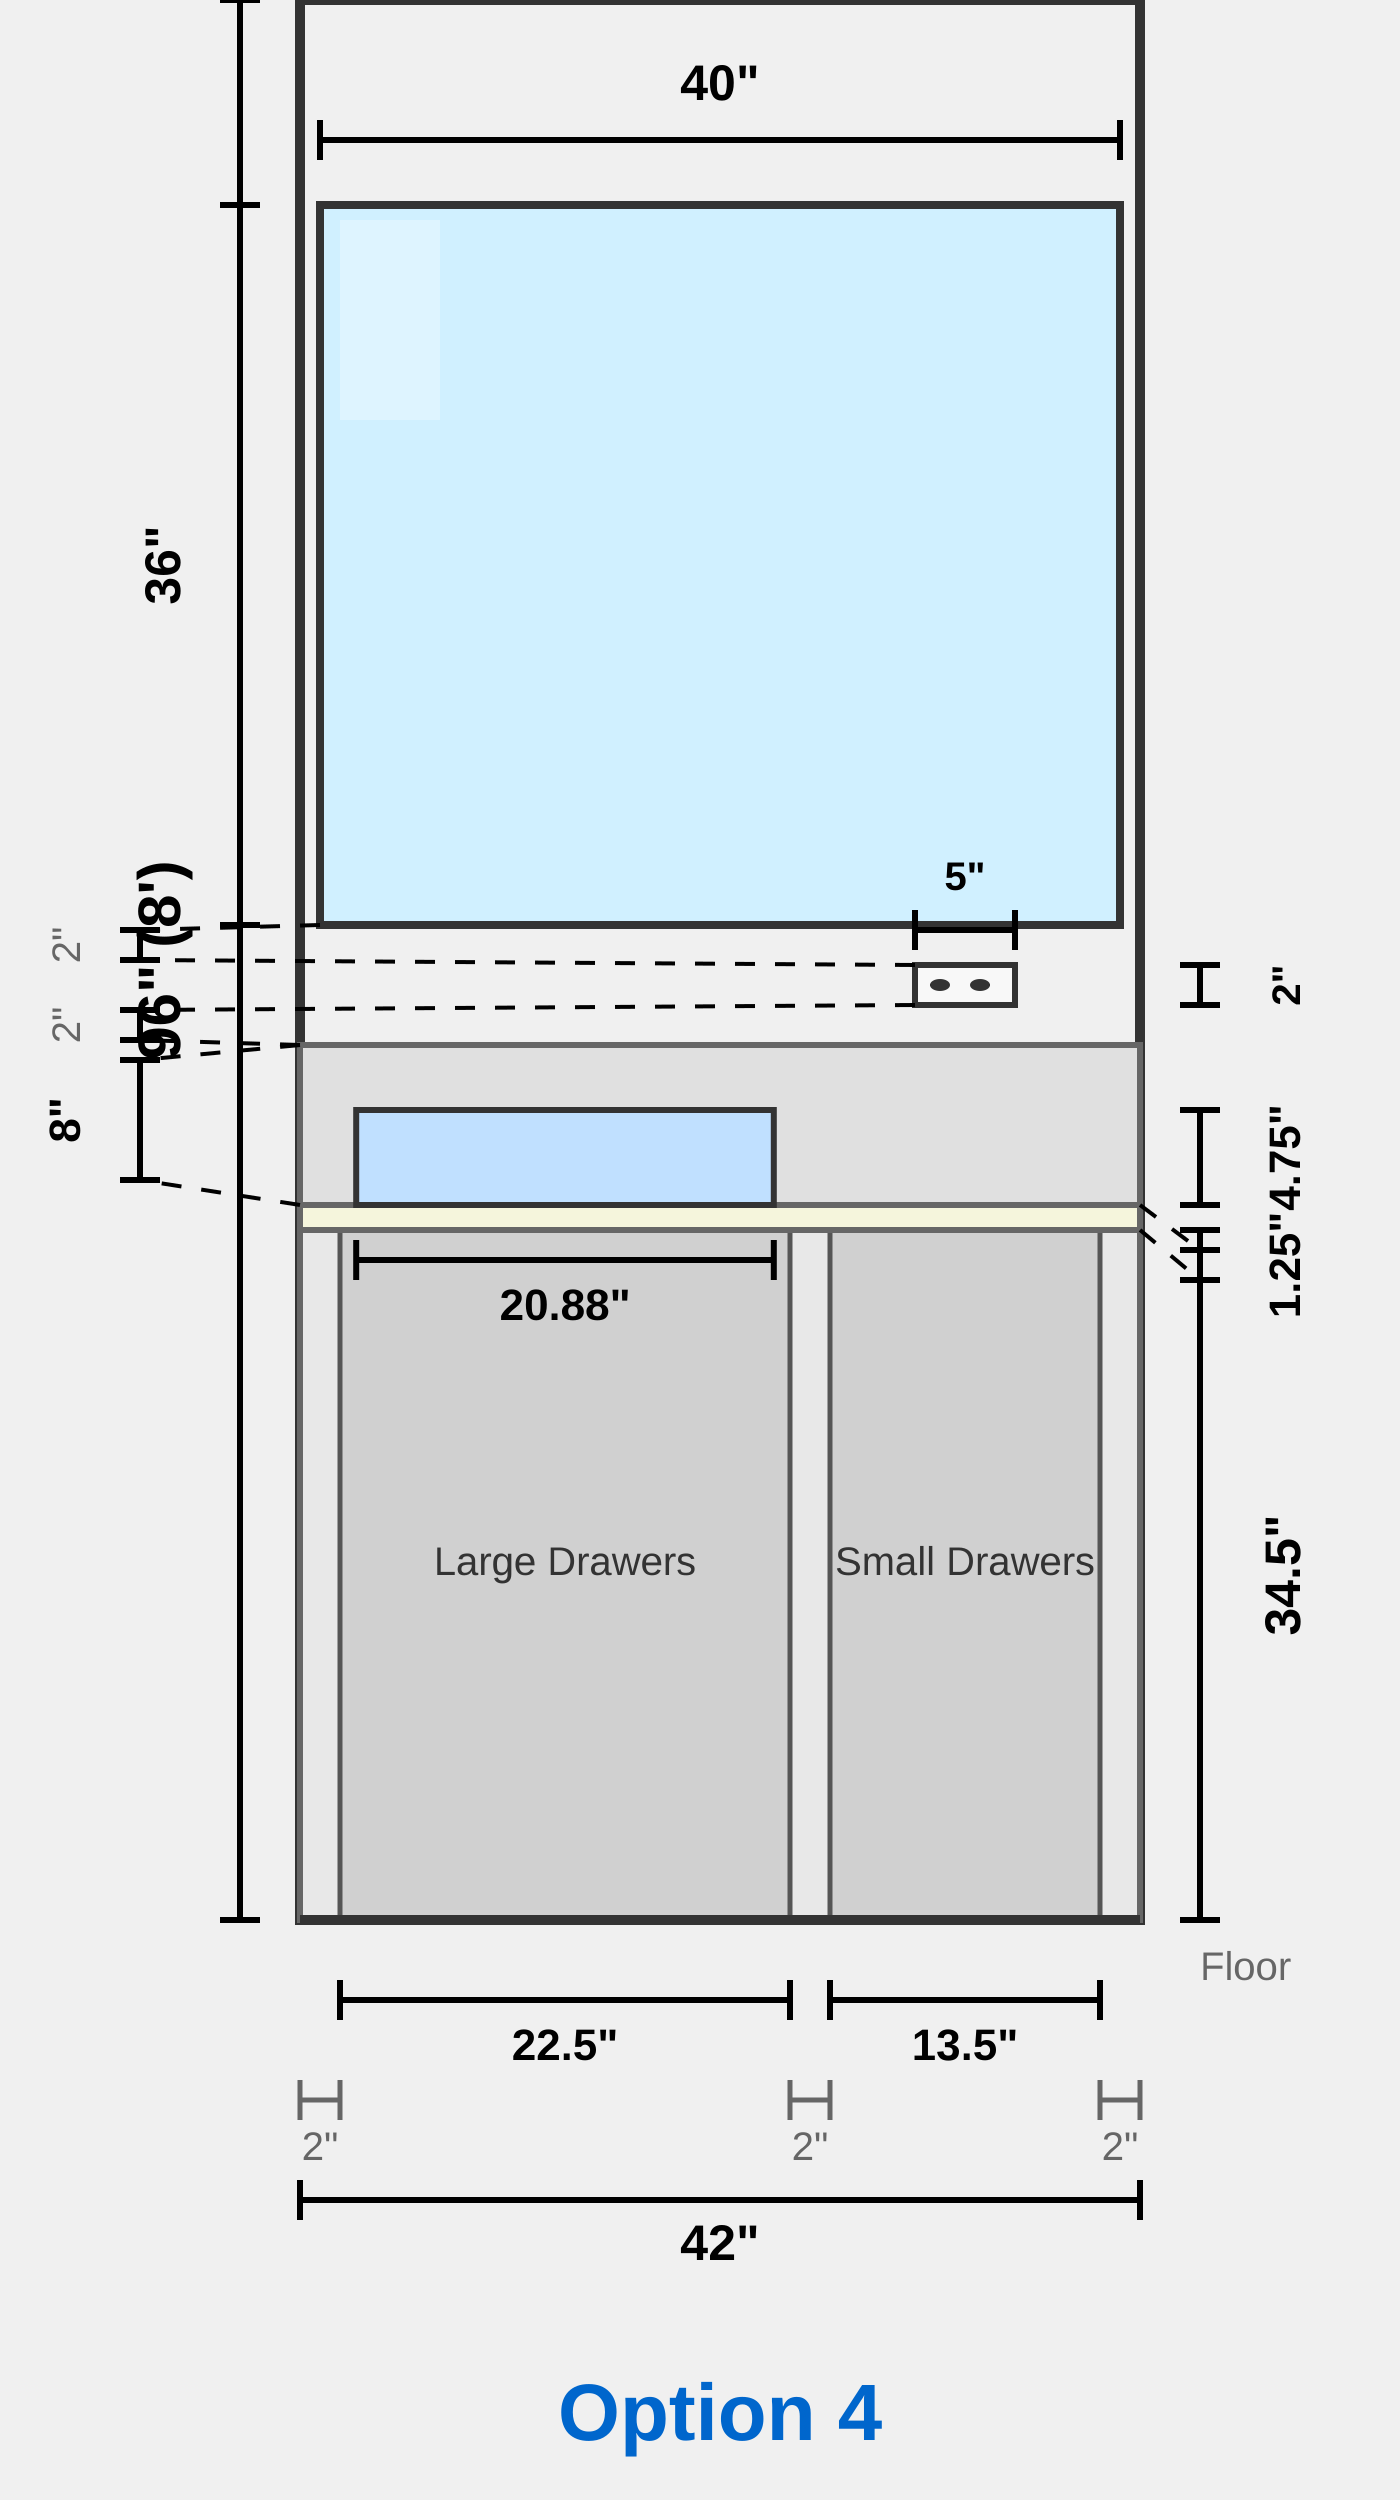
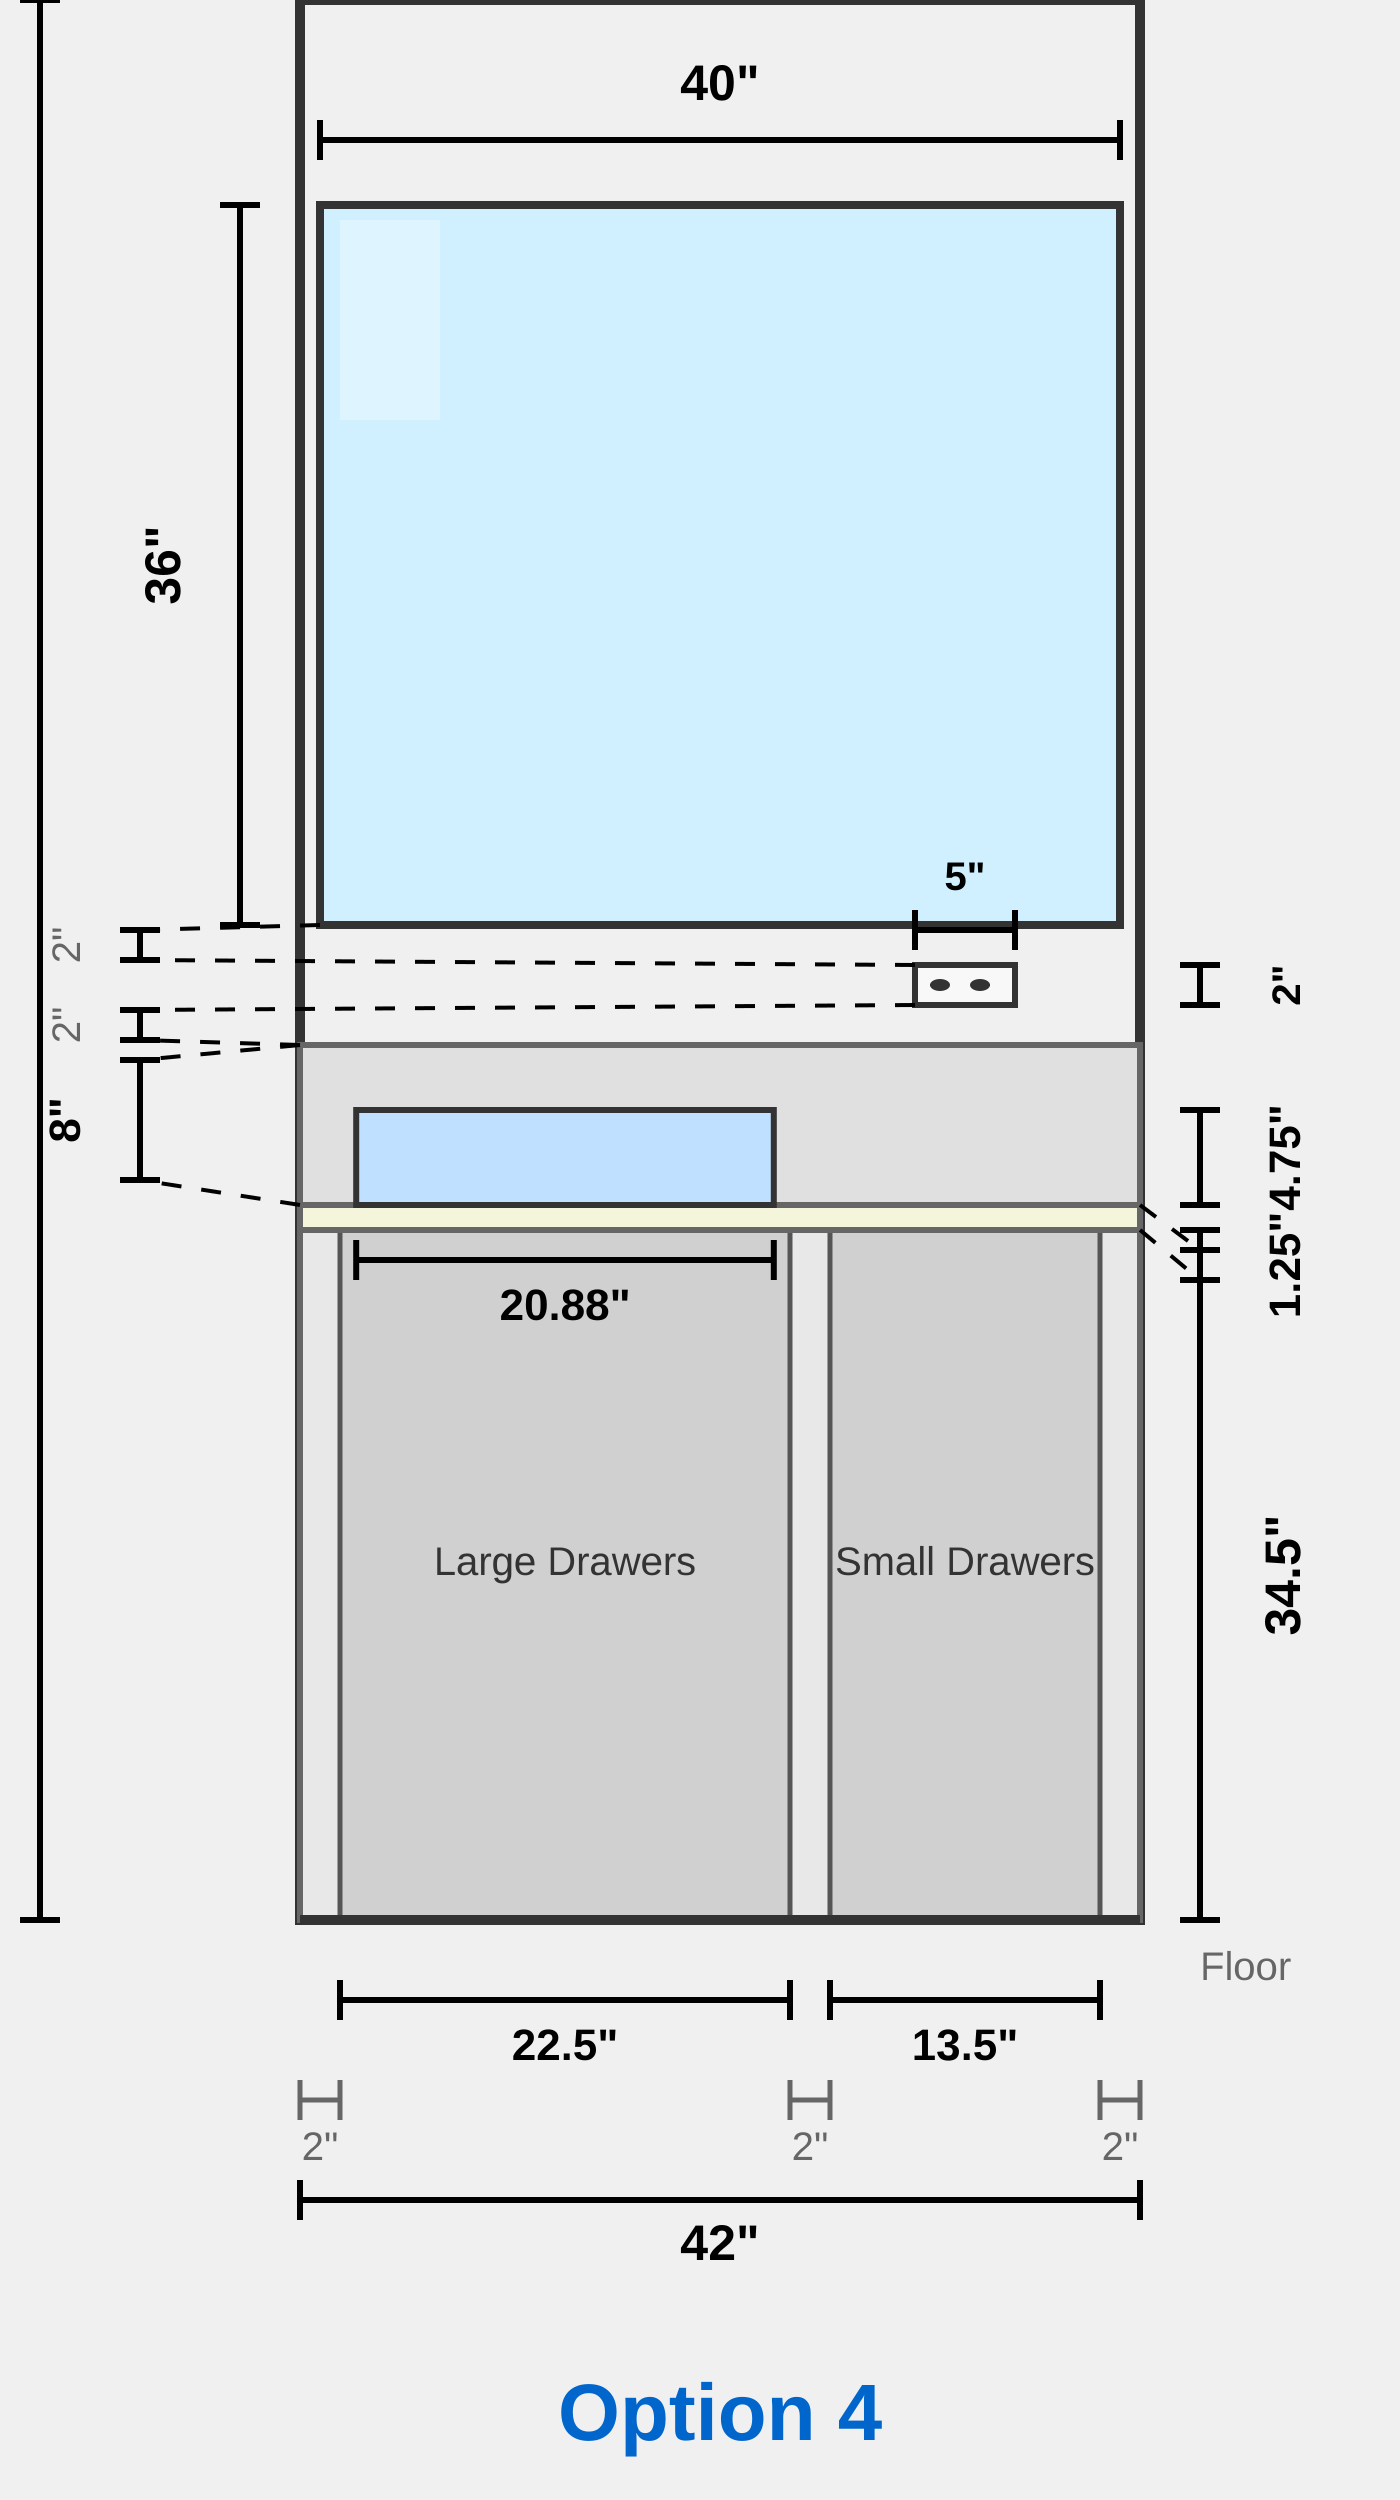
<svg xmlns="http://www.w3.org/2000/svg" viewBox="-15 0 70 125" style="border: 1px solid #ccc; background: white;">
  <rect x="0" y="0" width="42" height="96" fill="none" stroke="#333" stroke-width="0.5" />
  <rect x="0" y="61.5" width="42" height="34.5" fill="#e8e8e8" stroke="#666" stroke-width="0.3" />
  <rect x="2" y="61.5" width="22.5" height="34.5" fill="#d0d0d0" stroke="#555" stroke-width="0.25" />
  <rect x="26.5" y="61.5" width="13.5" height="34.5" fill="#d0d0d0" stroke="#555" stroke-width="0.25" />
  <rect x="1" y="10.25" width="40" height="36" fill="#d0f0ff" stroke="#333" stroke-width="0.4" />
  <rect x="2" y="11" width="5" height="10" fill="#ffffff" opacity="0.3" stroke="none" />
  <rect x="30.75" y="48.25" width="5" height="2" fill="#f8f8f8" stroke="#333" stroke-width="0.3" />
  <ellipse cx="32" cy="49.25" rx="0.5" ry="0.3" fill="#333" />
  <ellipse cx="34" cy="49.25" rx="0.5" ry="0.3" fill="#333" />
  <line x1="32" y1="49.25" x2="31.5" y2="49.25" stroke="#333" stroke-width="0.1" />
  <line x1="34" y1="49.25" x2="34.5" y2="49.25" stroke="#333" stroke-width="0.1" />
  <rect x="0" y="52.25" width="42" height="8" fill="#e0e0e0" stroke="#666" stroke-width="0.3" />
  <rect x="0" y="60.25" width="42" height="1.25" fill="#f5f5dc" stroke="#666" stroke-width="0.3" />
  <rect x="2.81" y="55.5" width="20.88" height="4.75" fill="#c0e0ff" stroke="#333" stroke-width="0.3" />
  <text x="13.25" y="78.75" font-family="Arial, sans-serif" font-size="2" text-anchor="middle" fill="#333">Large Drawers</text>
  <text x="33.25" y="78.75" font-family="Arial, sans-serif" font-size="2" text-anchor="middle" fill="#333">Small Drawers</text>
-   <line x1="-3" y1="0" x2="-3" y2="96" stroke="#000" stroke-width="0.3" />
-   <line x1="-2" y1="0" x2="-4" y2="0" stroke="#000" stroke-width="0.3" />
-   <line x1="-2" y1="96" x2="-4" y2="96" stroke="#000" stroke-width="0.3" />
-   <text x="-6" y="48" font-family="Arial, sans-serif" font-size="3" text-anchor="middle" fill="#000" font-weight="bold" transform="rotate(-90 -6 48)">96" (8')</text>
+   <line x1="-13" y1="0" x2="-13" y2="96" stroke="#000" stroke-width="0.3" />
+   <line x1="-12" y1="0" x2="-14" y2="0" stroke="#000" stroke-width="0.3" />
+   <line x1="-12" y1="96" x2="-14" y2="96" stroke="#000" stroke-width="0.3" />
+   <text x="-16" y="48" font-family="Arial, sans-serif" font-size="3" text-anchor="middle" fill="#000" font-weight="bold" transform="rotate(-90 -16 48)">96" (8')</text>
  <line x1="-8" y1="53" x2="-8" y2="59" stroke="#000" stroke-width="0.3" />
  <line x1="-9" y1="53" x2="-7" y2="53" stroke="#000" stroke-width="0.3" />
  <line x1="-9" y1="59" x2="-7" y2="59" stroke="#000" stroke-width="0.3" />
  <line x1="0" y1="52.25" x2="-8" y2="53" stroke="#000" stroke-width="0.2" stroke-dasharray="1,1" />
  <line x1="0" y1="60.25" x2="-8" y2="59" stroke="#000" stroke-width="0.2" stroke-dasharray="1,1" />
  <text x="-11" y="56" font-family="Arial, sans-serif" font-size="2.2" text-anchor="middle" fill="#000" font-weight="bold" transform="rotate(-90 -11 56)">8"</text>
  <line x1="-3" y1="10.25" x2="-3" y2="46.25" stroke="#000" stroke-width="0.3" />
  <line x1="-2" y1="10.25" x2="-4" y2="10.25" stroke="#000" stroke-width="0.3" />
  <line x1="-2" y1="46.25" x2="-4" y2="46.25" stroke="#000" stroke-width="0.3" />
  <text x="-6" y="28.25" font-family="Arial, sans-serif" font-size="2.5" text-anchor="middle" fill="#000" font-weight="bold" transform="rotate(-90 -6 28.25)">36"</text>
  <line x1="1" y1="7" x2="41" y2="7" stroke="#000" stroke-width="0.3" />
  <line x1="1" y1="6" x2="1" y2="8" stroke="#000" stroke-width="0.3" />
  <line x1="41" y1="6" x2="41" y2="8" stroke="#000" stroke-width="0.3" />
  <text x="21" y="5" font-family="Arial, sans-serif" font-size="2.5" text-anchor="middle" fill="#000" font-weight="bold">40"</text>
  <line x1="-8" y1="50.5" x2="-8" y2="52" stroke="#000" stroke-width="0.3" />
  <line x1="-9" y1="50.5" x2="-7" y2="50.5" stroke="#000" stroke-width="0.3" />
  <line x1="-9" y1="52" x2="-7" y2="52" stroke="#000" stroke-width="0.3" />
  <line x1="30.75" y1="50.25" x2="-8" y2="50.5" stroke="#000" stroke-width="0.2" stroke-dasharray="1,1" />
  <line x1="0" y1="52.25" x2="-8" y2="52" stroke="#000" stroke-width="0.2" stroke-dasharray="1,1" />
  <text x="-11" y="51.25" font-family="Arial, sans-serif" font-size="2" text-anchor="middle" fill="#666" transform="rotate(-90 -11 51.25)">2"</text>
  <line x1="-8" y1="46.5" x2="-8" y2="48" stroke="#000" stroke-width="0.3" />
  <line x1="-9" y1="46.5" x2="-7" y2="46.5" stroke="#000" stroke-width="0.3" />
  <line x1="-9" y1="48" x2="-7" y2="48" stroke="#000" stroke-width="0.3" />
  <line x1="1" y1="46.25" x2="-8" y2="46.5" stroke="#000" stroke-width="0.2" stroke-dasharray="1,1" />
  <line x1="30.75" y1="48.25" x2="-8" y2="48" stroke="#000" stroke-width="0.2" stroke-dasharray="1,1" />
  <text x="-11" y="47.25" font-family="Arial, sans-serif" font-size="2" text-anchor="middle" fill="#666" transform="rotate(-90 -11 47.25)">2"</text>
  <line x1="30.75" y1="46.5" x2="35.75" y2="46.5" stroke="#000" stroke-width="0.3" />
  <line x1="30.75" y1="45.5" x2="30.75" y2="47.5" stroke="#000" stroke-width="0.3" />
  <line x1="35.75" y1="45.5" x2="35.75" y2="47.5" stroke="#000" stroke-width="0.3" />
  <text x="33.25" y="44.5" font-family="Arial, sans-serif" font-size="2" text-anchor="middle" fill="#000" font-weight="bold">5"</text>
  <line x1="45" y1="48.25" x2="45" y2="50.25" stroke="#000" stroke-width="0.3" />
  <line x1="44" y1="48.25" x2="46" y2="48.25" stroke="#000" stroke-width="0.3" />
  <line x1="44" y1="50.25" x2="46" y2="50.25" stroke="#000" stroke-width="0.3" />
  <text x="50" y="49.25" font-family="Arial, sans-serif" font-size="2" text-anchor="middle" fill="#000" font-weight="bold" transform="rotate(-90 50 49.25)">2"</text>
  <line x1="45" y1="61.5" x2="45" y2="96" stroke="#000" stroke-width="0.3" />
  <line x1="44" y1="61.5" x2="46" y2="61.5" stroke="#000" stroke-width="0.3" />
  <line x1="44" y1="96" x2="46" y2="96" stroke="#000" stroke-width="0.3" />
  <text x="50" y="78.75" font-family="Arial, sans-serif" font-size="2.5" text-anchor="middle" fill="#000" font-weight="bold" transform="rotate(-90 50 78.75)">34.5"</text>
  <line x1="45" y1="55.5" x2="45" y2="60.25" stroke="#000" stroke-width="0.3" />
  <line x1="44" y1="55.5" x2="46" y2="55.5" stroke="#000" stroke-width="0.3" />
  <line x1="44" y1="60.25" x2="46" y2="60.25" stroke="#000" stroke-width="0.3" />
  <text x="50" y="57.875" font-family="Arial, sans-serif" font-size="2.2" text-anchor="middle" fill="#000" font-weight="bold" transform="rotate(-90 50 57.875)">4.75"</text>
  <line x1="45" y1="62.5" x2="45" y2="64" stroke="#000" stroke-width="0.3" />
  <line x1="44" y1="62.5" x2="46" y2="62.5" stroke="#000" stroke-width="0.3" />
  <line x1="44" y1="64" x2="46" y2="64" stroke="#000" stroke-width="0.3" />
  <line x1="42" y1="60.25" x2="45" y2="62.5" stroke="#000" stroke-width="0.2" stroke-dasharray="1,1" />
  <line x1="42" y1="61.5" x2="45" y2="64" stroke="#000" stroke-width="0.2" stroke-dasharray="1,1" />
  <text x="50" y="63.25" font-family="Arial, sans-serif" font-size="2.2" text-anchor="middle" fill="#000" font-weight="bold" transform="rotate(-90 50 63.25)">1.25"</text>
  <line x1="0" y1="96" x2="42" y2="96" stroke="#333" stroke-width="0.5" />
  <text x="45" y="99" font-family="Arial, sans-serif" font-size="2" text-anchor="start" fill="#666">Floor</text>
  <line x1="2" y1="100" x2="24.5" y2="100" stroke="#000" stroke-width="0.3" />
  <line x1="2" y1="99" x2="2" y2="101" stroke="#000" stroke-width="0.3" />
  <line x1="24.5" y1="99" x2="24.5" y2="101" stroke="#000" stroke-width="0.3" />
  <text x="13.25" y="103" font-family="Arial, sans-serif" font-size="2.2" text-anchor="middle" fill="#000" font-weight="bold">22.5"</text>
  <line x1="26.5" y1="100" x2="40" y2="100" stroke="#000" stroke-width="0.3" />
  <line x1="26.5" y1="99" x2="26.5" y2="101" stroke="#000" stroke-width="0.3" />
  <line x1="40" y1="99" x2="40" y2="101" stroke="#000" stroke-width="0.3" />
  <text x="33.25" y="103" font-family="Arial, sans-serif" font-size="2.2" text-anchor="middle" fill="#000" font-weight="bold">13.5"</text>
  <line x1="0" y1="105" x2="2" y2="105" stroke="#666" stroke-width="0.25" />
  <line x1="0" y1="104" x2="0" y2="106" stroke="#666" stroke-width="0.25" />
  <line x1="2" y1="104" x2="2" y2="106" stroke="#666" stroke-width="0.25" />
  <text x="1" y="108" font-family="Arial, sans-serif" font-size="2" text-anchor="middle" fill="#666">2"</text>
  <line x1="24.5" y1="105" x2="26.5" y2="105" stroke="#666" stroke-width="0.25" />
  <line x1="24.5" y1="104" x2="24.5" y2="106" stroke="#666" stroke-width="0.25" />
  <line x1="26.5" y1="104" x2="26.5" y2="106" stroke="#666" stroke-width="0.25" />
  <text x="25.5" y="108" font-family="Arial, sans-serif" font-size="2" text-anchor="middle" fill="#666">2"</text>
  <line x1="40" y1="105" x2="42" y2="105" stroke="#666" stroke-width="0.25" />
  <line x1="40" y1="104" x2="40" y2="106" stroke="#666" stroke-width="0.25" />
  <line x1="42" y1="104" x2="42" y2="106" stroke="#666" stroke-width="0.25" />
  <text x="41" y="108" font-family="Arial, sans-serif" font-size="2" text-anchor="middle" fill="#666">2"</text>
  <line x1="0" y1="110" x2="42" y2="110" stroke="#000" stroke-width="0.3" />
  <line x1="0" y1="109" x2="0" y2="111" stroke="#000" stroke-width="0.3" />
  <line x1="42" y1="109" x2="42" y2="111" stroke="#000" stroke-width="0.3" />
  <text x="21" y="113" font-family="Arial, sans-serif" font-size="2.5" text-anchor="middle" fill="#000" font-weight="bold">42"</text>
  <line x1="2.81" y1="63" x2="23.69" y2="63" stroke="#000" stroke-width="0.3" />
  <line x1="2.81" y1="62" x2="2.81" y2="64" stroke="#000" stroke-width="0.3" />
  <line x1="23.69" y1="62" x2="23.69" y2="64" stroke="#000" stroke-width="0.3" />
  <text x="13.25" y="66" font-family="Arial, sans-serif" font-size="2.2" text-anchor="middle" fill="#000" font-weight="bold">20.88"</text>
  <text x="21" y="122" font-family="Arial, sans-serif" font-size="4" text-anchor="middle" fill="#0066cc" font-weight="bold">Option 4</text>
</svg>
